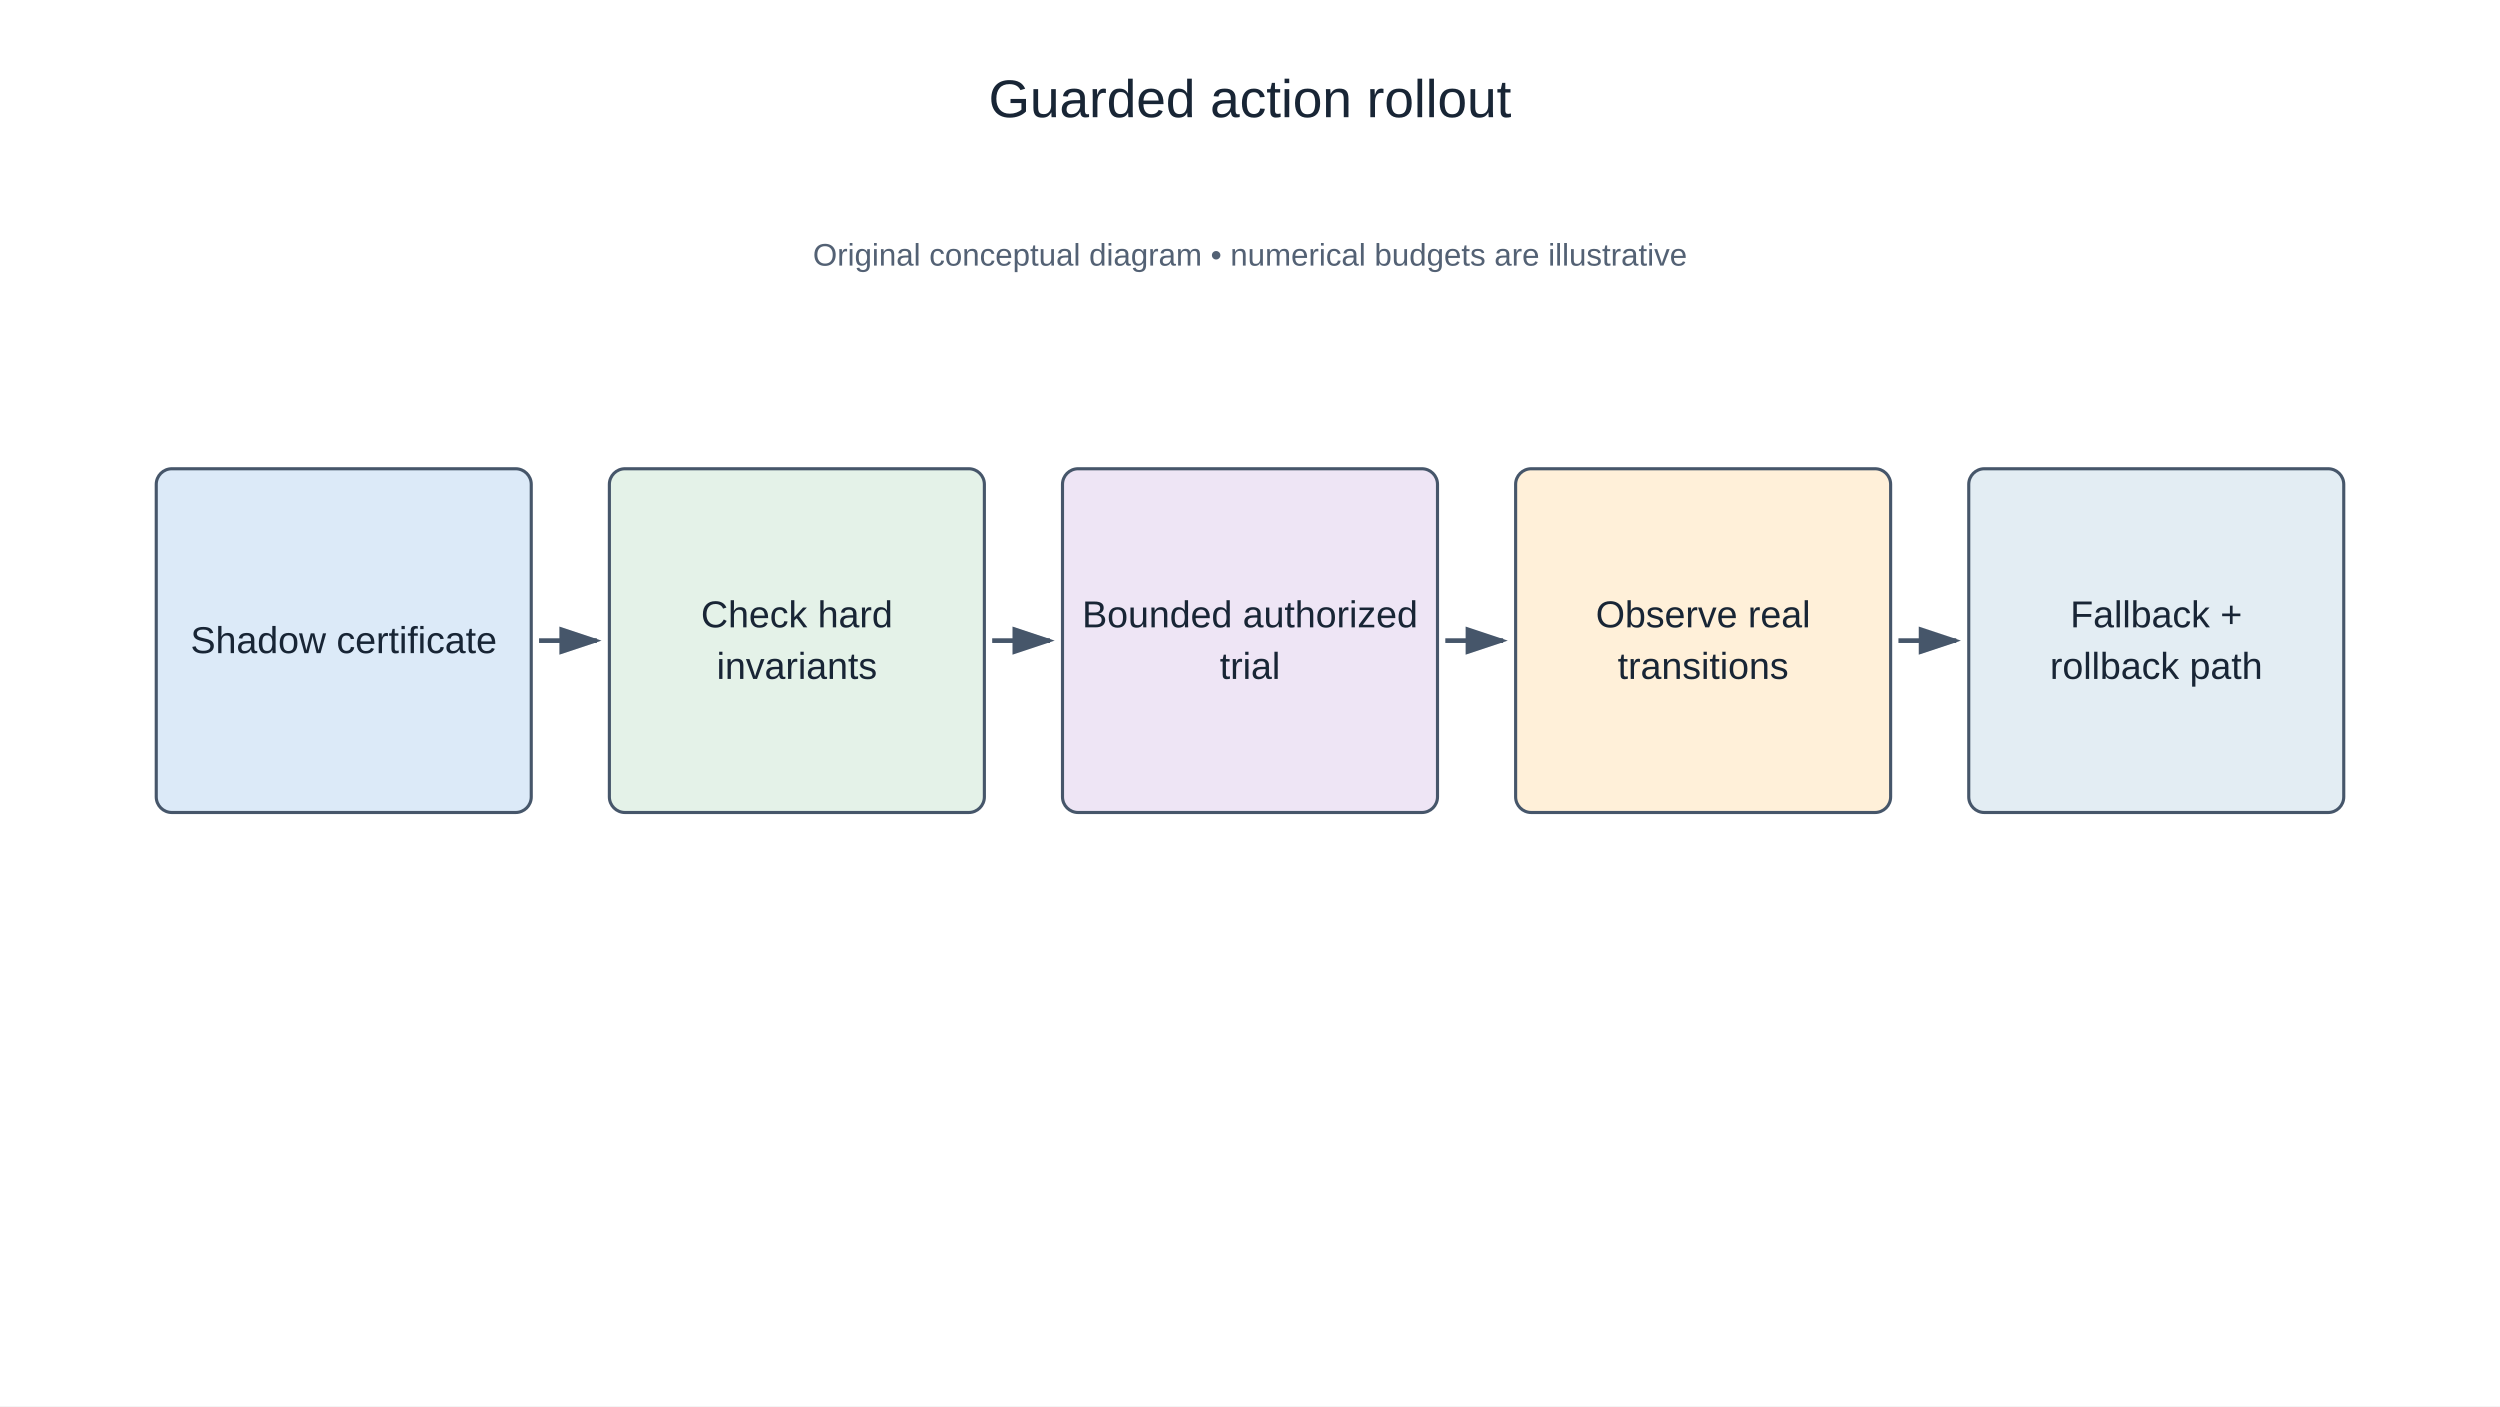
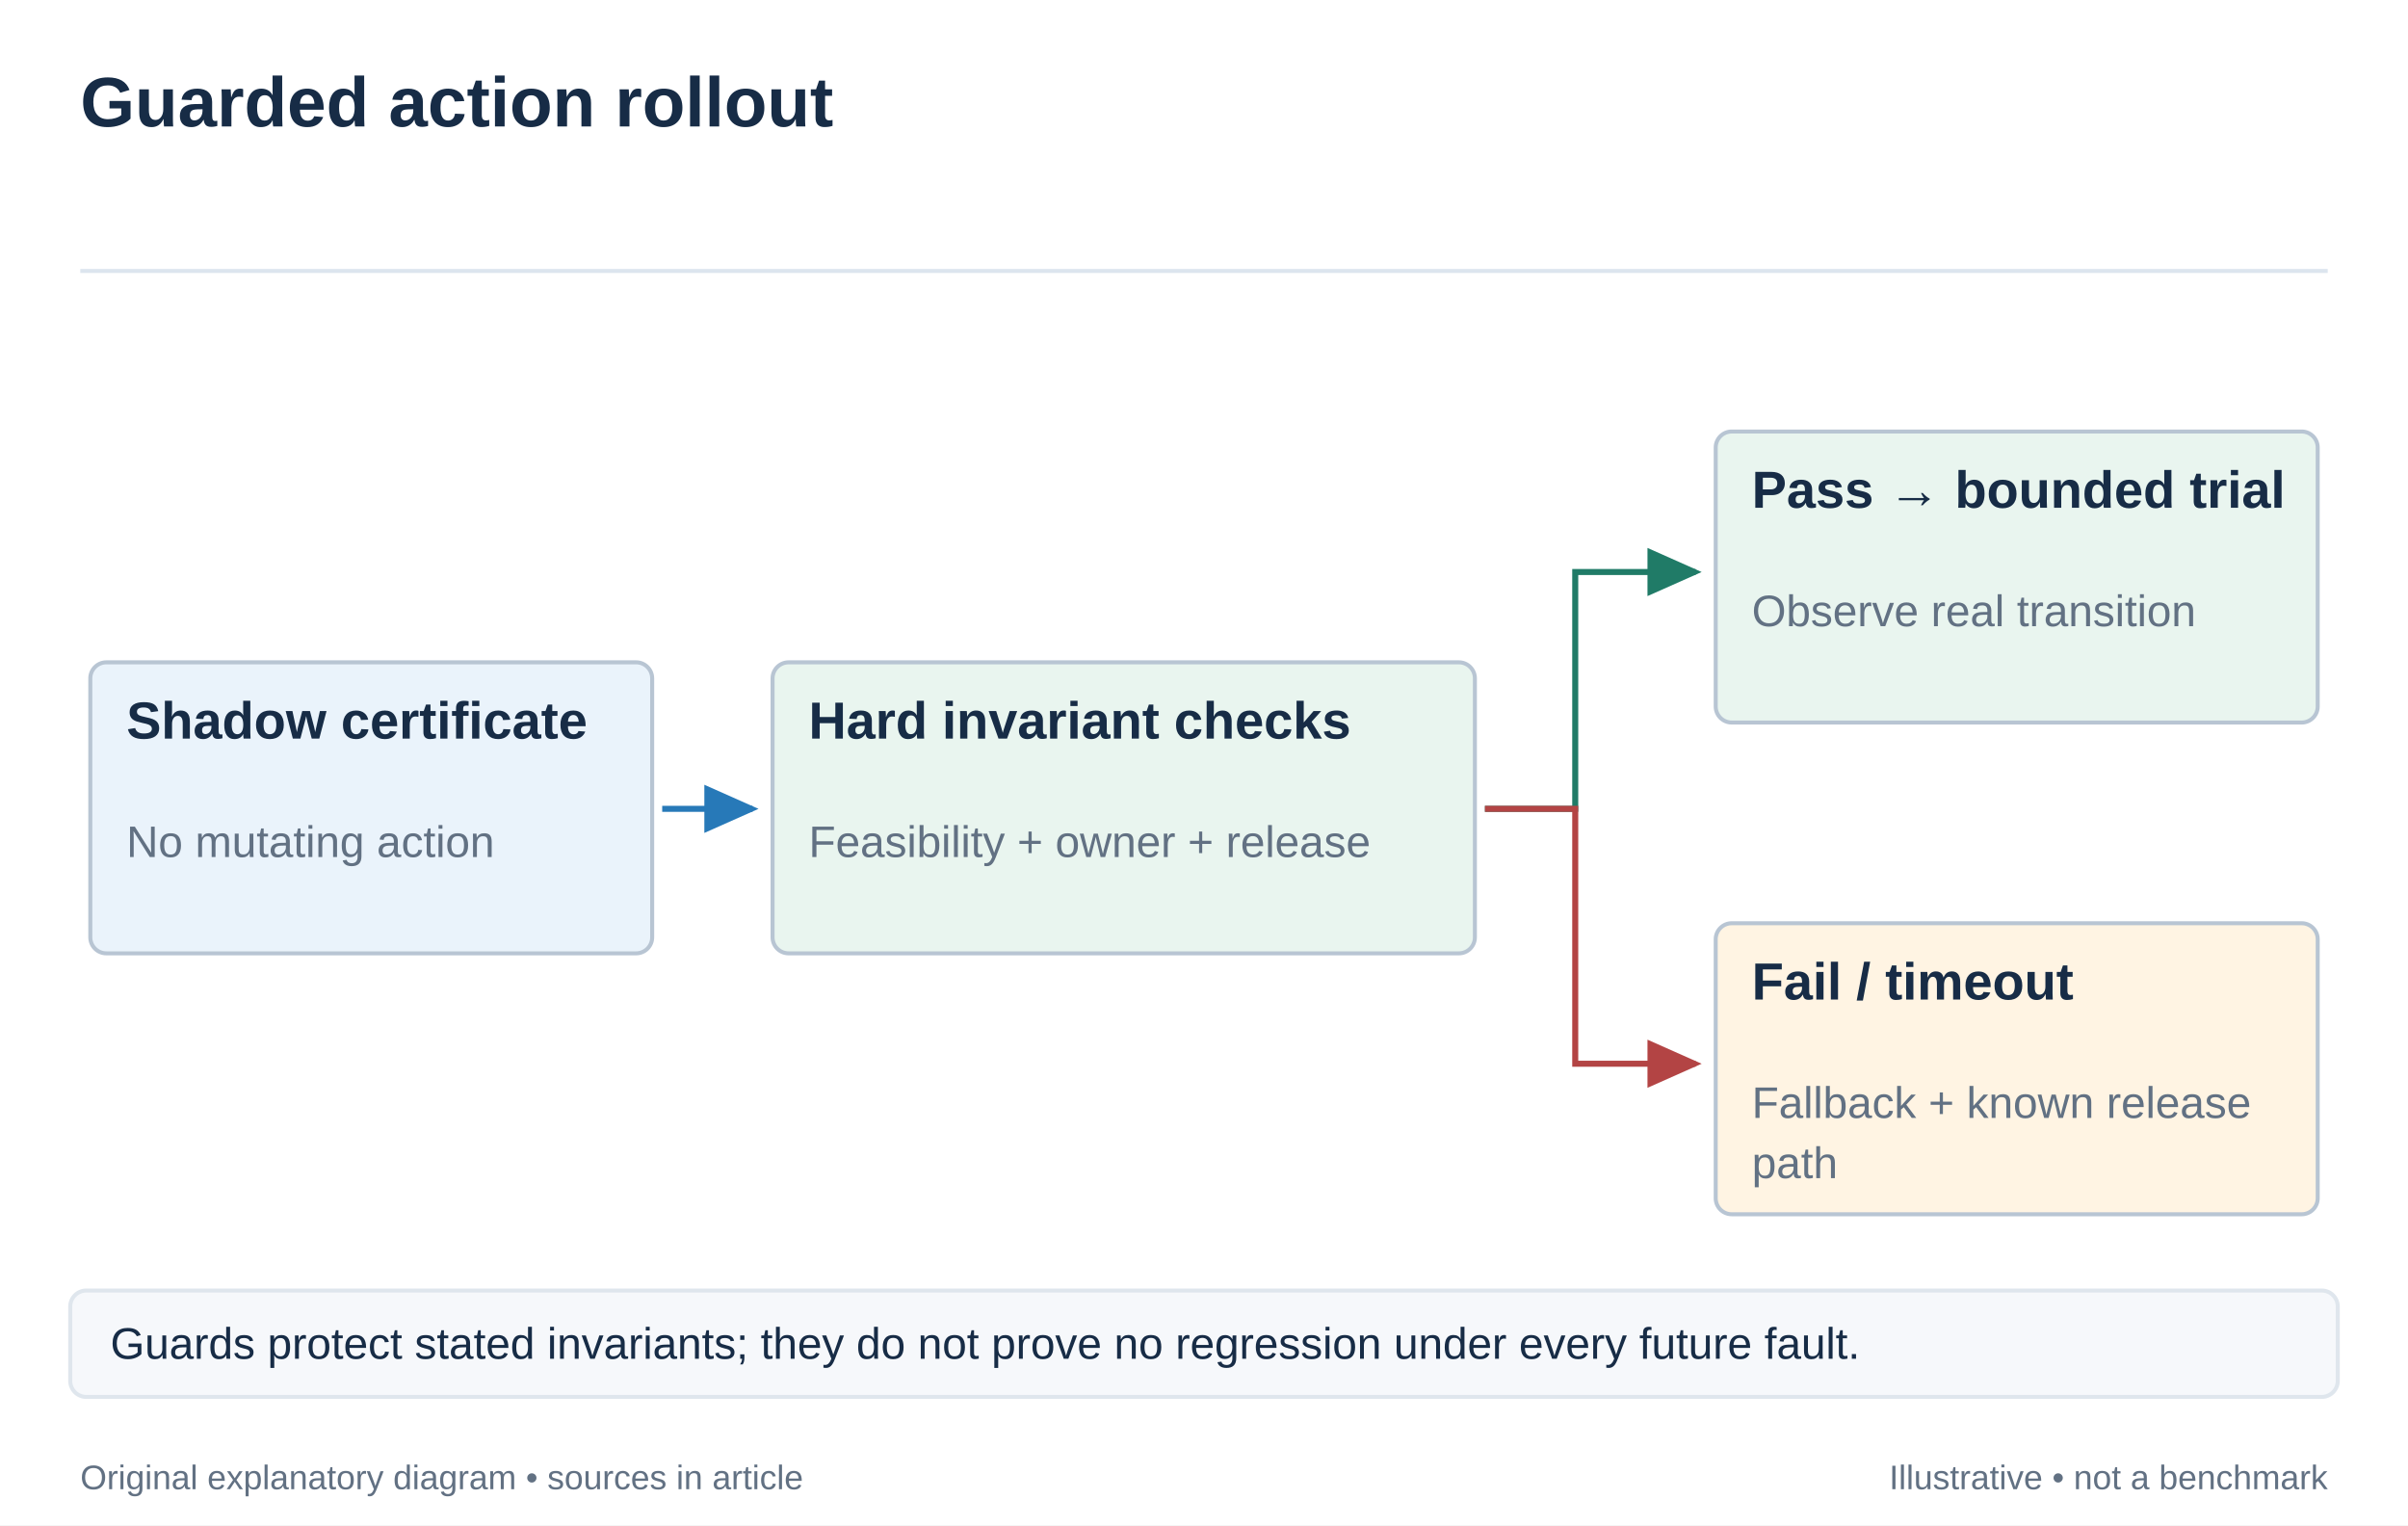
- <svg xmlns="http://www.w3.org/2000/svg" width="1600" height="900" viewBox="0 0 1600 900">
+ <svg xmlns="http://www.w3.org/2000/svg" width="1200" height="760" viewBox="0 0 1200 760">
  <defs>
-     <marker id="a" markerWidth="10" markerHeight="10" refX="8" refY="3" orient="auto">
-       <path d="M0,0 L0,6 L9,3 z" fill="#46566a" />
+     <marker id="a" markerWidth="9" markerHeight="9" refX="8" refY="4" orient="auto-start-reverse">
+       <path d="M0,0 L0,8 L9,4 Z" fill="context-stroke" />
+     </marker>
+     <marker id="a2779b8" markerWidth="9" markerHeight="9" refX="8" refY="4" orient="auto-start-reverse">
+       <path d="M0,0 L0,8 L9,4 Z" fill="#2779b8" />
+     </marker>
+     <marker id="a207b67" markerWidth="9" markerHeight="9" refX="8" refY="4" orient="auto-start-reverse">
+       <path d="M0,0 L0,8 L9,4 Z" fill="#207b67" />
+     </marker>
+     <marker id="a7750a3" markerWidth="9" markerHeight="9" refX="8" refY="4" orient="auto-start-reverse">
+       <path d="M0,0 L0,8 L9,4 Z" fill="#7750a3" />
+     </marker>
+     <marker id="ab16e17" markerWidth="9" markerHeight="9" refX="8" refY="4" orient="auto-start-reverse">
+       <path d="M0,0 L0,8 L9,4 Z" fill="#b16e17" />
+     </marker>
+     <marker id="ab34444" markerWidth="9" markerHeight="9" refX="8" refY="4" orient="auto-start-reverse">
+       <path d="M0,0 L0,8 L9,4 Z" fill="#b34444" />
+     </marker>
+     <marker id="a627183" markerWidth="9" markerHeight="9" refX="8" refY="4" orient="auto-start-reverse">
+       <path d="M0,0 L0,8 L9,4 Z" fill="#627183" />
    </marker>
  </defs>
-   <rect width="1600" height="900" fill="white" />
+   <rect width="1200" height="760" fill="white" />
  <g font-family="Arial, sans-serif">
-     <text x="800" y="75" font-size="34" text-anchor="middle" fill="#182535">Guarded action rollout</text>
-     <text x="800" y="170" font-size="20" text-anchor="middle" fill="#536174">Original conceptual diagram • numerical budgets are illustrative</text>
-     <rect x="100.0" y="300" width="240" height="220" rx="10" fill="#dceaf8" stroke="#46566a" stroke-width="2" />
-     <text x="220.0" y="418.0" font-size="24" text-anchor="middle" fill="#182535">Shadow certificate</text>
-     <rect x="390.0" y="300" width="240" height="220" rx="10" fill="#e4f2e8" stroke="#46566a" stroke-width="2" />
-     <text x="510.0" y="401.5" font-size="24" text-anchor="middle" fill="#182535">Check hard</text>
-     <text x="510.0" y="434.5" font-size="24" text-anchor="middle" fill="#182535">invariants</text>
-     <path d="M345.0,410 L382.0,410" stroke="#46566a" fill="none" stroke-width="3" marker-end="url(#a)" />
-     <rect x="680.0" y="300" width="240" height="220" rx="10" fill="#eee5f5" stroke="#46566a" stroke-width="2" />
-     <text x="800.0" y="401.5" font-size="24" text-anchor="middle" fill="#182535">Bounded authorized</text>
-     <text x="800.0" y="434.5" font-size="24" text-anchor="middle" fill="#182535">trial</text>
-     <path d="M635.0,410 L672.0,410" stroke="#46566a" fill="none" stroke-width="3" marker-end="url(#a)" />
-     <rect x="970.0" y="300" width="240" height="220" rx="10" fill="#fff0d9" stroke="#46566a" stroke-width="2" />
-     <text x="1090.0" y="401.5" font-size="24" text-anchor="middle" fill="#182535">Observe real</text>
-     <text x="1090.0" y="434.5" font-size="24" text-anchor="middle" fill="#182535">transitions</text>
-     <path d="M925.0,410 L962.0,410" stroke="#46566a" fill="none" stroke-width="3" marker-end="url(#a)" />
-     <rect x="1260.0" y="300" width="240" height="220" rx="10" fill="#e3edf3" stroke="#46566a" stroke-width="2" />
-     <text x="1380.0" y="401.5" font-size="24" text-anchor="middle" fill="#182535">Fallback +</text>
-     <text x="1380.0" y="434.5" font-size="24" text-anchor="middle" fill="#182535">rollback path</text>
-     <path d="M1215.0,410 L1252.0,410" stroke="#46566a" fill="none" stroke-width="3" marker-end="url(#a)" />
+     <text x="40" y="63" fill="#172c46" font-size="35" text-anchor="start" font-weight="bold">Guarded action rollout</text>
+     <path d="M40,135 L1160,135" fill="none" stroke="#dce5ee" stroke-width="2" />
+     <rect x="45" y="330" width="280" height="145" rx="8" fill="#eaf3fb" stroke="#b8c5d3" stroke-width="2" />
+     <text x="63" y="368" fill="#172c46" font-size="26" text-anchor="start" font-weight="bold">Shadow certificate</text>
+     <text x="63" y="427" fill="#627183" font-size="22" text-anchor="start" font-weight="normal">No mutating action</text>
+     <rect x="385" y="330" width="350" height="145" rx="8" fill="#e9f5ef" stroke="#b8c5d3" stroke-width="2" />
+     <text x="403" y="368" fill="#172c46" font-size="26" text-anchor="start" font-weight="bold">Hard invariant checks</text>
+     <text x="403" y="427" fill="#627183" font-size="22" text-anchor="start" font-weight="normal">Feasibility + owner + release</text>
+     <path d="M330,403 L375,403" fill="none" stroke="#2779b8" stroke-width="3" marker-end="url(#a2779b8)" />
+     <path d="M740,403 L785,403 L785,285 L845,285" fill="none" stroke="#207b67" stroke-width="3" marker-end="url(#a207b67)" />
+     <rect x="855" y="215" width="300" height="145" rx="8" fill="#e9f5ef" stroke="#b8c5d3" stroke-width="2" />
+     <text x="873" y="253" fill="#172c46" font-size="26" text-anchor="start" font-weight="bold">Pass → bounded trial</text>
+     <text x="873" y="312" fill="#627183" font-size="22" text-anchor="start" font-weight="normal">Observe real transition</text>
+     <path d="M740,403 L785,403 L785,530 L845,530" fill="none" stroke="#b34444" stroke-width="3" marker-end="url(#ab34444)" />
+     <rect x="855" y="460" width="300" height="145" rx="8" fill="#fff4e3" stroke="#b8c5d3" stroke-width="2" />
+     <text x="873" y="498" fill="#172c46" font-size="26" text-anchor="start" font-weight="bold">Fail / timeout</text>
+     <text x="873" y="557" fill="#627183" font-size="22" text-anchor="start" font-weight="normal">Fallback + known release</text>
+     <text x="873" y="587" fill="#627183" font-size="22" text-anchor="start" font-weight="normal">path</text>
+     <rect x="35" y="643" width="1130" height="53" rx="8" fill="#f6f8fb" stroke="#dfe6ed" stroke-width="2" />
+     <text x="55" y="677" fill="#172c46" font-size="22" text-anchor="start" font-weight="normal">Guards protect stated invariants; they do not prove no regression under every future fault.</text>
+     <text x="40" y="742" fill="#627183" font-size="17" text-anchor="start" font-weight="normal">Original explanatory diagram • sources in article</text>
+     <text x="1160" y="742" fill="#627183" font-size="17" text-anchor="end" font-weight="normal">Illustrative • not a benchmark</text>
  </g>
</svg>
